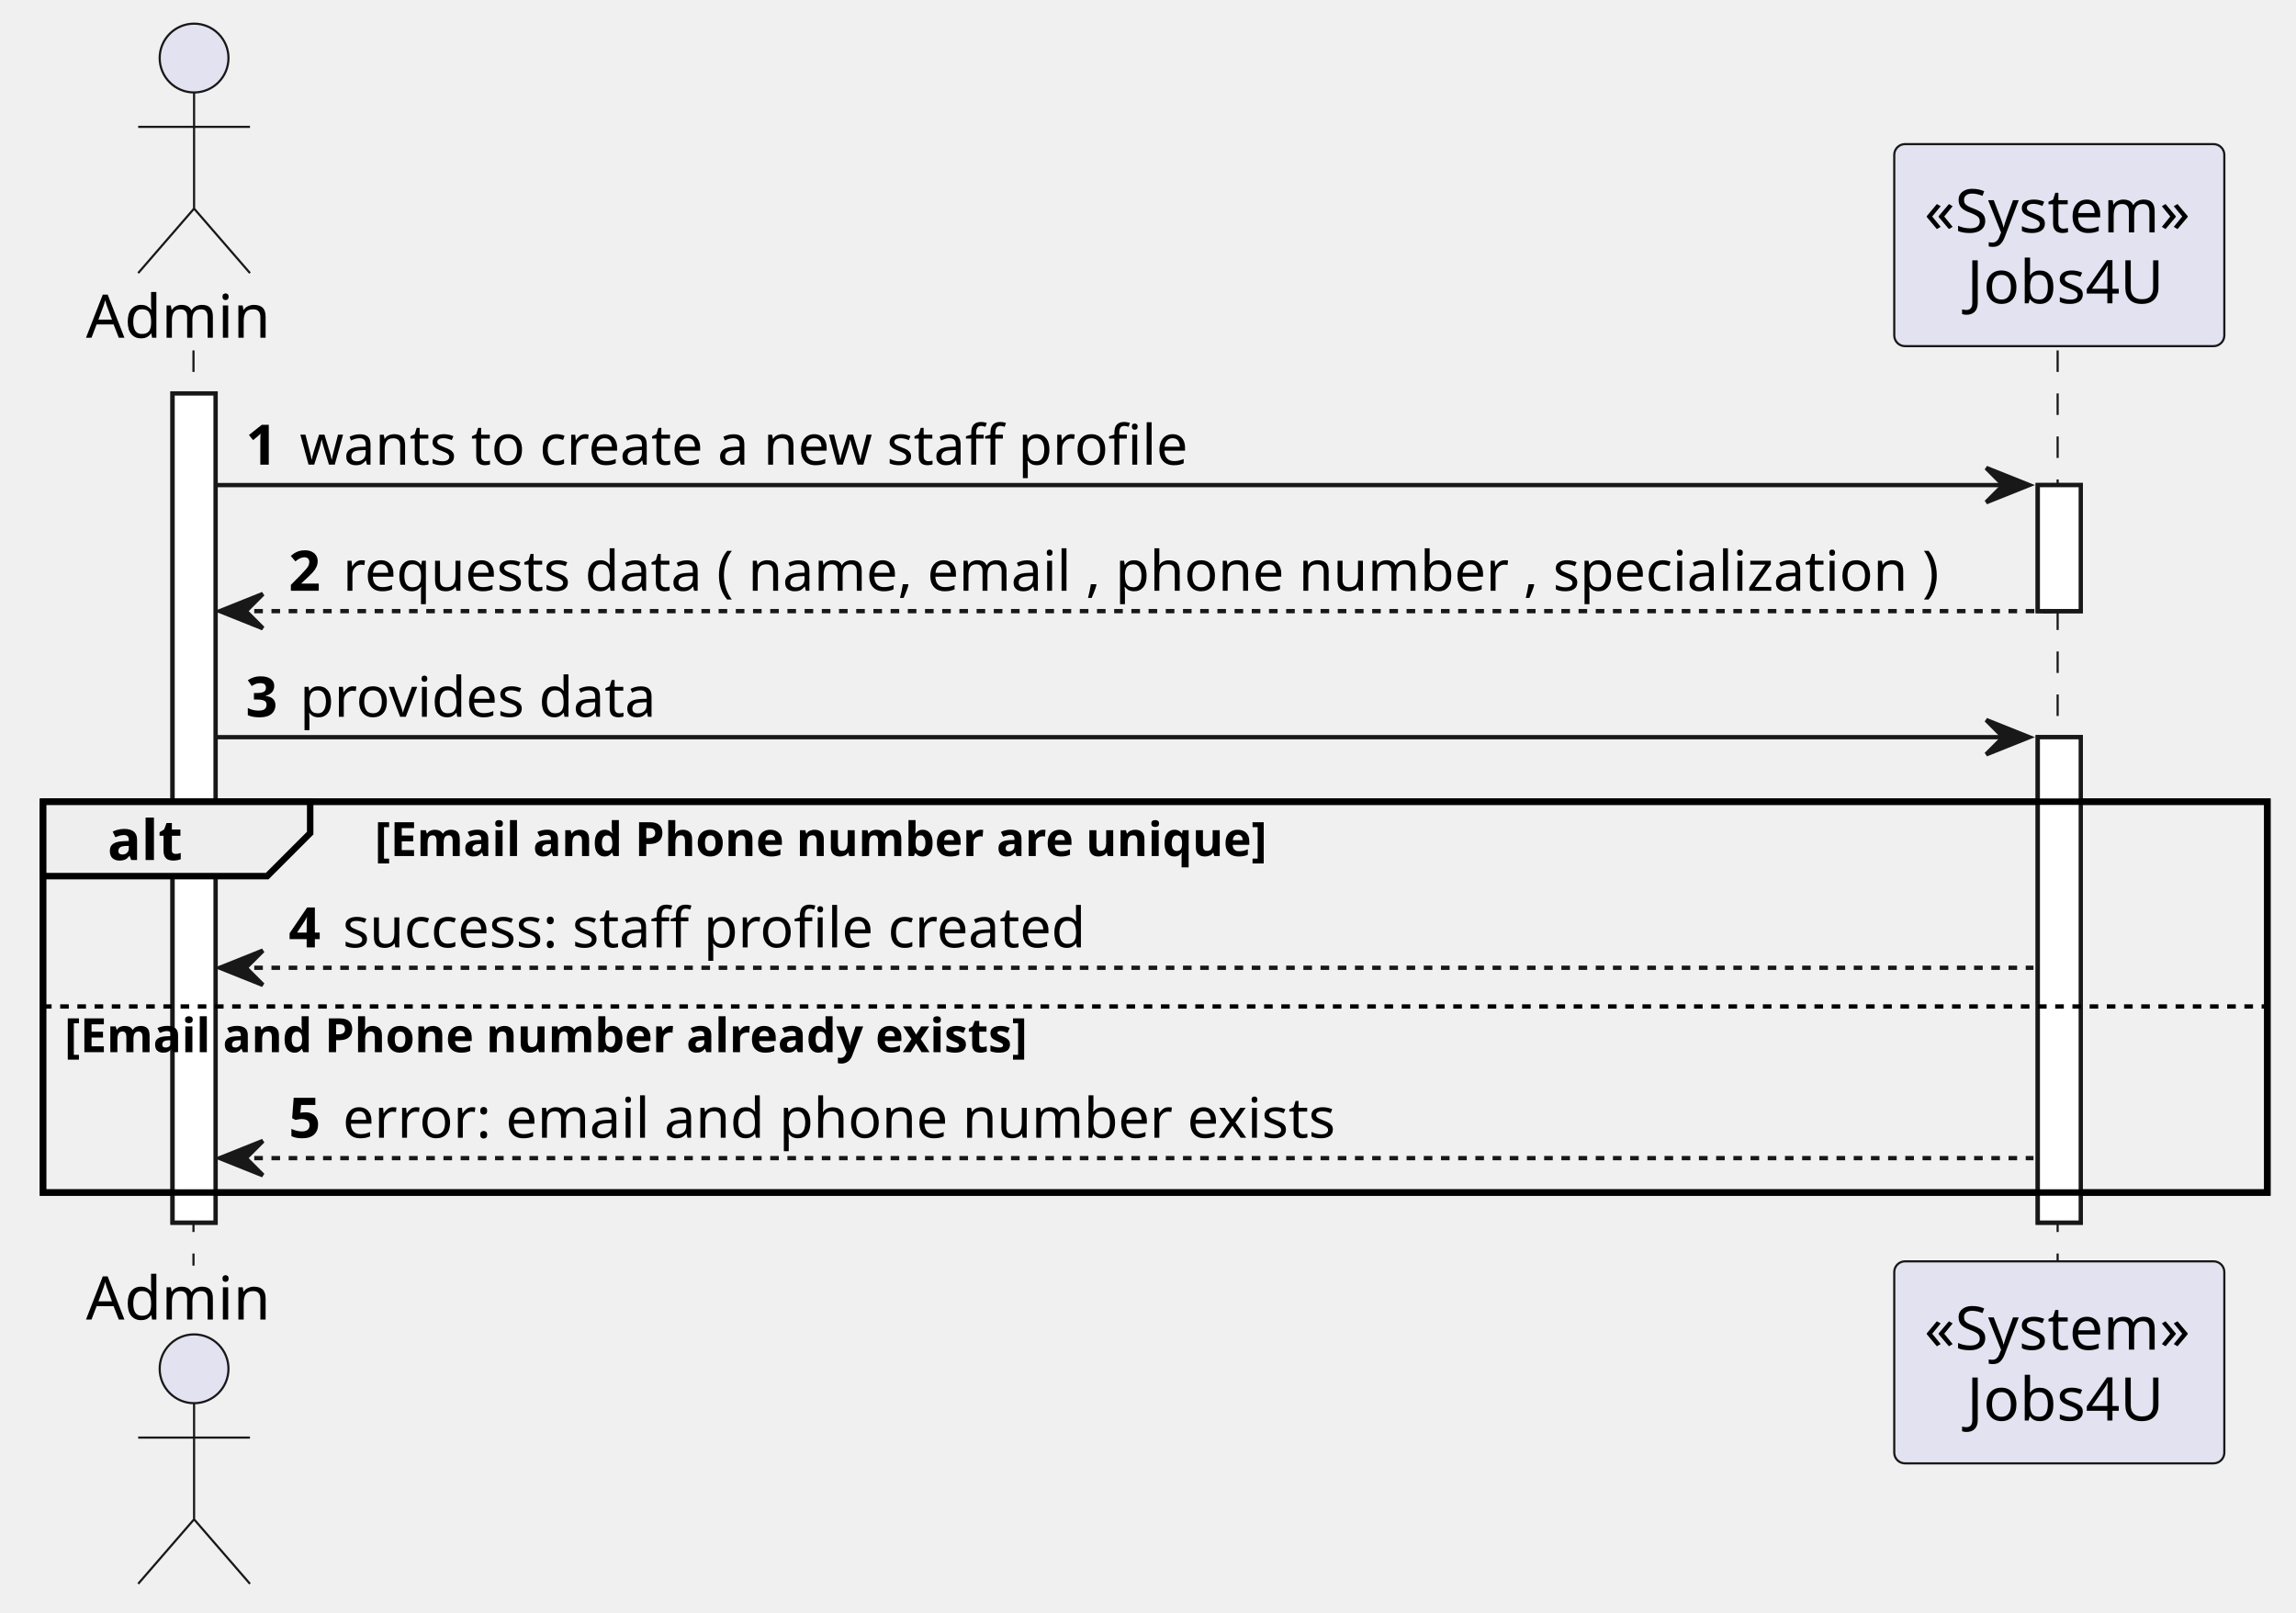
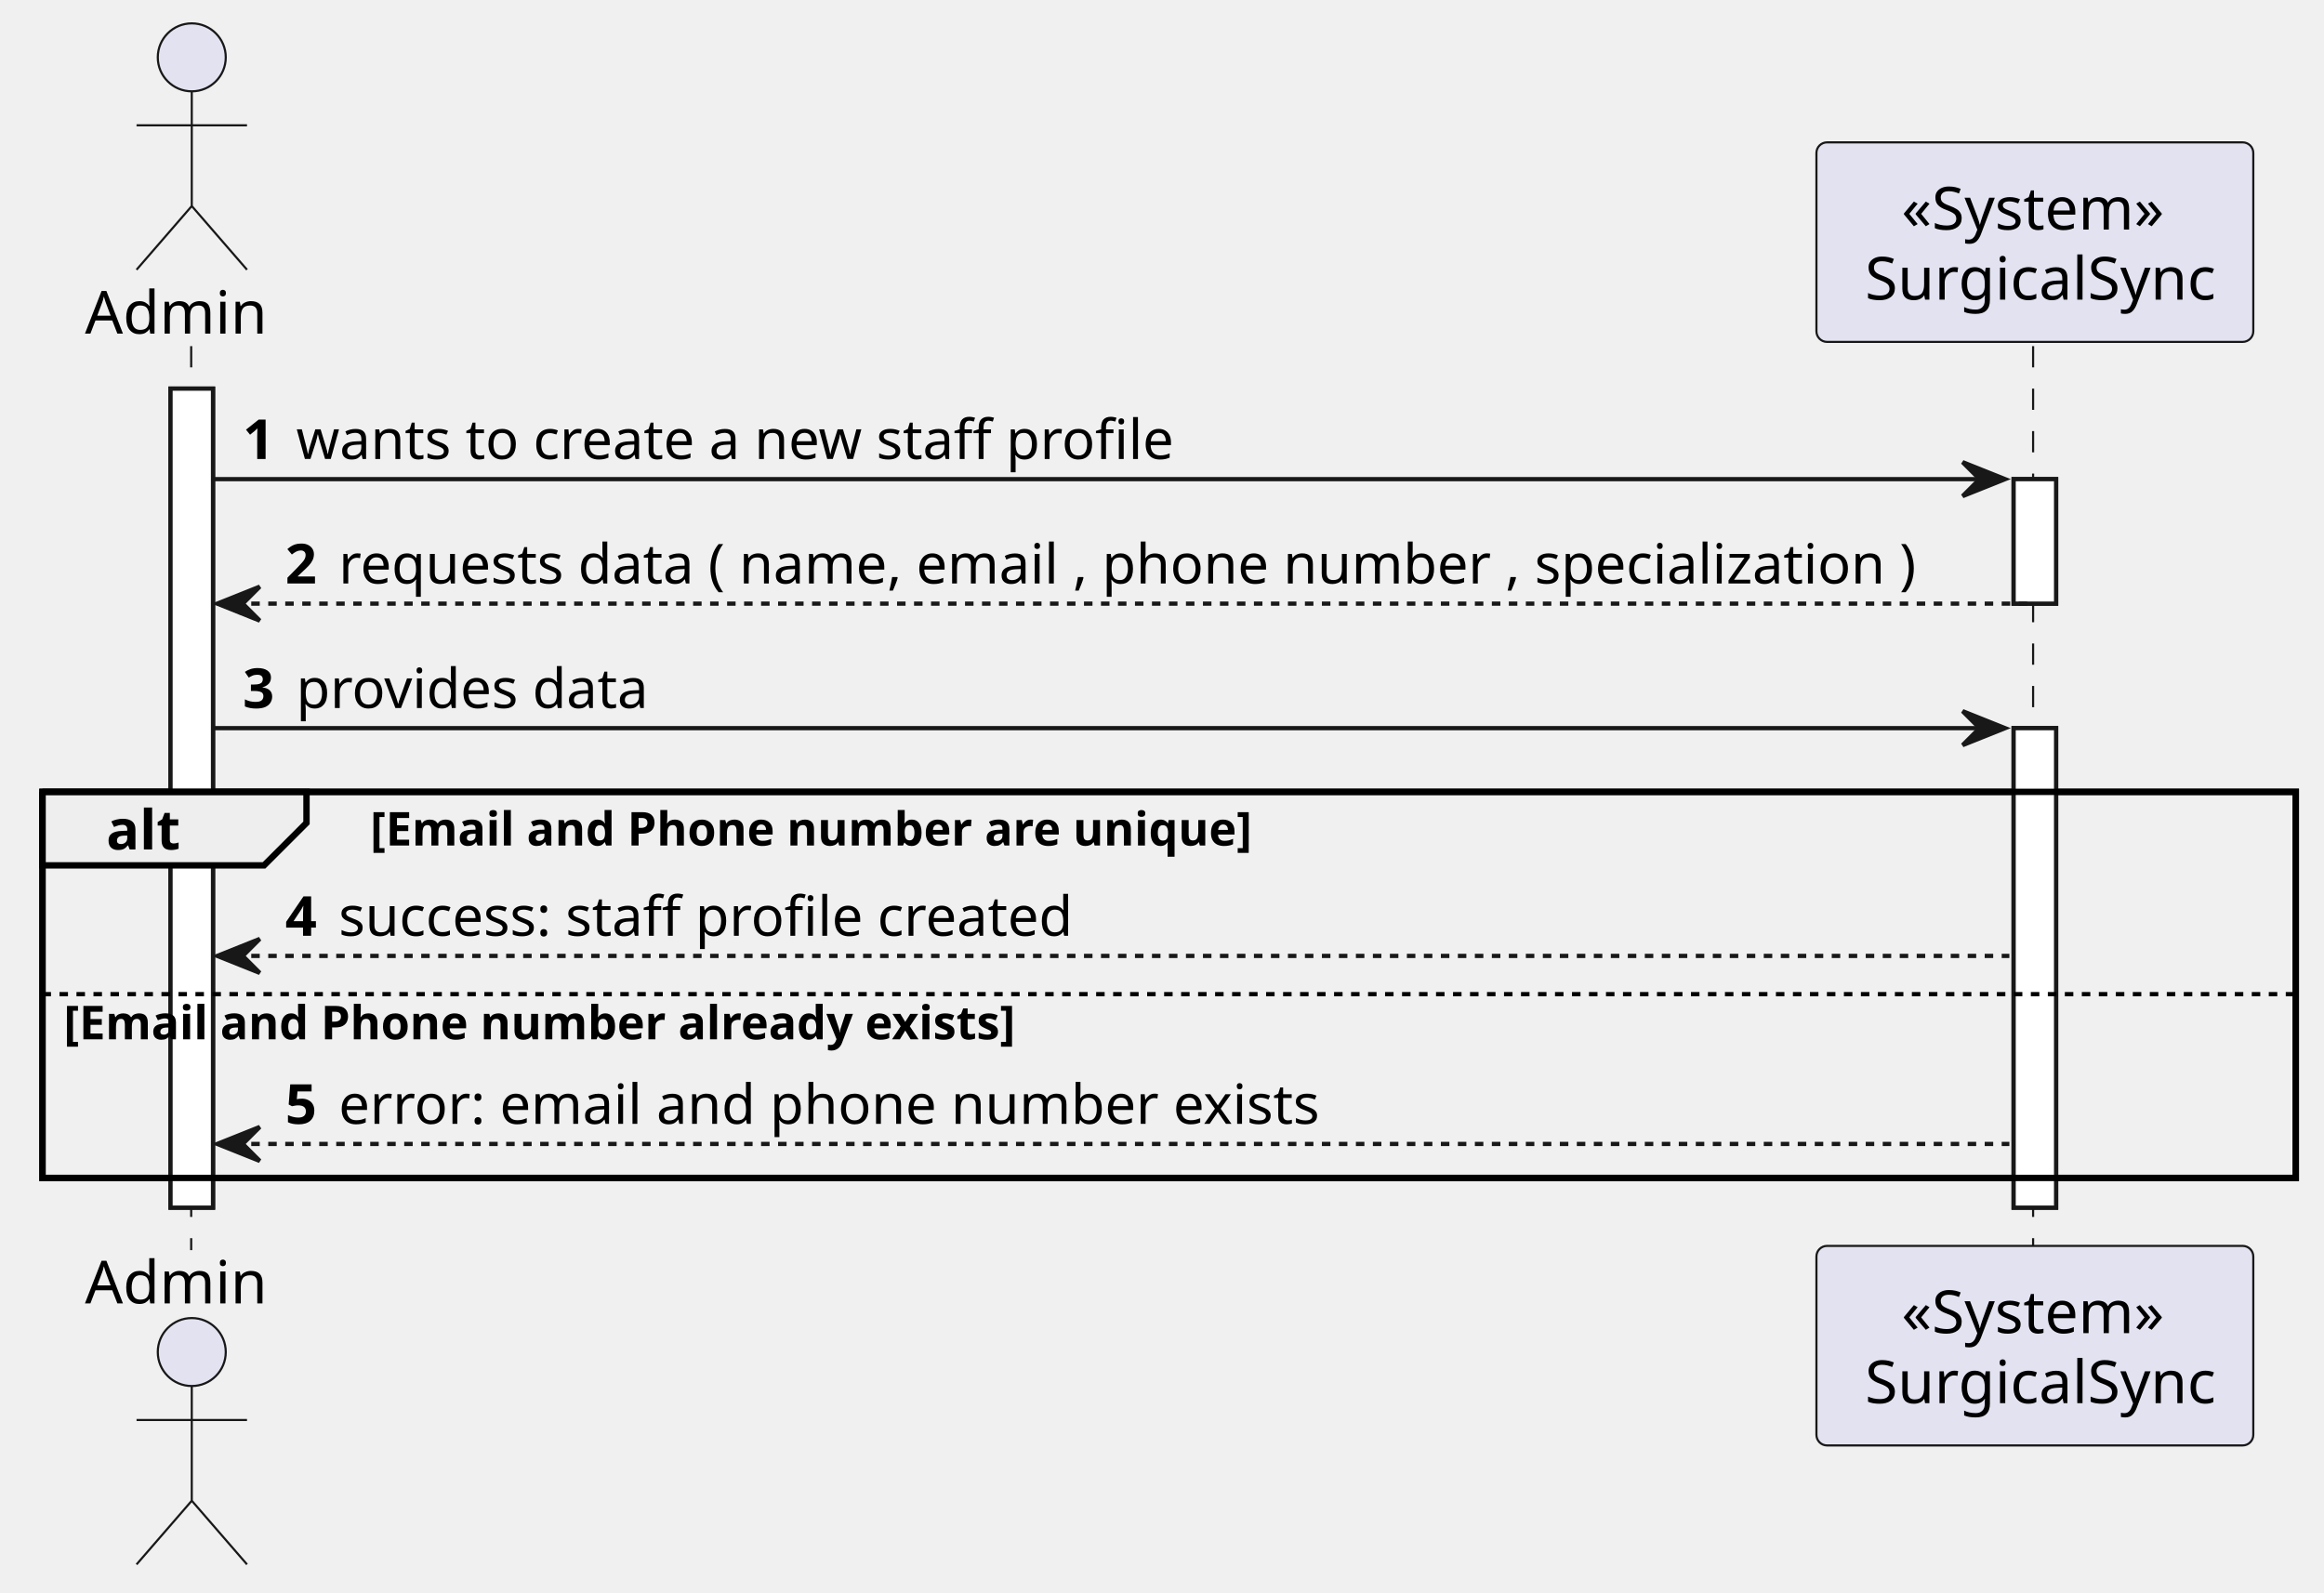
- <svg xmlns="http://www.w3.org/2000/svg" contentStyleType="text/css" height="375px" preserveAspectRatio="none" style="width:534px;height:375px;background:#FFFFFF;" version="1.1" viewBox="0 0 534 375" width="534px" zoomAndPan="magnify">
+ <svg xmlns="http://www.w3.org/2000/svg" contentStyleType="text/css" height="375px" preserveAspectRatio="none" style="width:547px;height:375px;background:#FFFFFF;" version="1.1" viewBox="0 0 547 375" width="547px" zoomAndPan="magnify">
  <defs />
  <g>
    <rect fill="#FFFFFF" height="192.818" style="stroke:#181818;stroke-width:1.0;" width="10" x="40.138" y="91.488" />
    <rect fill="#FFFFFF" height="29.311" style="stroke:#181818;stroke-width:1.0;" width="10" x="473.946" y="112.799" />
    <rect fill="#FFFFFF" height="112.887" style="stroke:#181818;stroke-width:1.0;" width="10" x="473.946" y="171.42" />
-     <rect fill="none" height="90.887" style="stroke:#000000;stroke-width:1.5;" width="517.33" x="10" y="186.42" />
+     <rect fill="none" height="90.887" style="stroke:#000000;stroke-width:1.5;" width="530.359" x="10" y="186.42" />
    <line style="stroke:#181818;stroke-width:0.5;stroke-dasharray:5.0,5.0;" x1="45" x2="45" y1="81.488" y2="294.307" />
-     <line style="stroke:#181818;stroke-width:0.5;stroke-dasharray:5.0,5.0;" x1="478.562" x2="478.562" y1="81.488" y2="294.307" />
+     <line style="stroke:#181818;stroke-width:0.5;stroke-dasharray:5.0,5.0;" x1="478.533" x2="478.533" y1="81.488" y2="294.307" />
    <text fill="#000000" font-family="sans-serif" font-size="14" lengthAdjust="spacing" textLength="44.276" x="20" y="78.535">Admin</text>
    <ellipse cx="45.138" cy="13.5" fill="#E2E2F0" rx="8" ry="8" style="stroke:#181818;stroke-width:0.5;" />
    <path d="M45.138,21.5 L45.138,48.5 M32.138,29.5 L58.138,29.5 M45.138,48.5 L32.138,63.5 M45.138,48.5 L58.138,63.5 " fill="none" style="stroke:#181818;stroke-width:0.5;" />
    <text fill="#000000" font-family="sans-serif" font-size="14" lengthAdjust="spacing" textLength="44.276" x="20" y="306.842">Admin</text>
    <ellipse cx="45.138" cy="318.295" fill="#E2E2F0" rx="8" ry="8" style="stroke:#181818;stroke-width:0.5;" />
    <path d="M45.138,326.295 L45.138,353.295 M32.138,334.295 L58.138,334.295 M45.138,353.295 L32.138,368.295 M45.138,353.295 L58.138,368.295 " fill="none" style="stroke:#181818;stroke-width:0.5;" />
-     <rect fill="#E2E2F0" height="46.977" rx="2.5" ry="2.5" style="stroke:#181818;stroke-width:0.5;" width="76.768" x="440.562" y="33.512" />
+     <rect fill="#E2E2F0" height="46.977" rx="2.5" ry="2.5" style="stroke:#181818;stroke-width:0.5;" width="102.826" x="427.533" y="33.512" />
    <text fill="#000000" font-family="sans-serif" font-size="14" lengthAdjust="spacing" textLength="62.768" x="447.562" y="54.047">«System»</text>
-     <text fill="#000000" font-family="sans-serif" font-size="14" lengthAdjust="spacing" textLength="47.455" x="457.434" y="70.535">Jobs4U</text>
-     <rect fill="#E2E2F0" height="46.977" rx="2.5" ry="2.5" style="stroke:#181818;stroke-width:0.5;" width="76.768" x="440.562" y="293.307" />
+     <text fill="#000000" font-family="sans-serif" font-size="14" lengthAdjust="spacing" textLength="84.397" x="438.963" y="70.535">SurgicalSync</text>
+     <rect fill="#E2E2F0" height="46.977" rx="2.5" ry="2.5" style="stroke:#181818;stroke-width:0.5;" width="102.826" x="427.533" y="293.307" />
    <text fill="#000000" font-family="sans-serif" font-size="14" lengthAdjust="spacing" textLength="62.768" x="447.562" y="313.842">«System»</text>
-     <text fill="#000000" font-family="sans-serif" font-size="14" lengthAdjust="spacing" textLength="47.455" x="457.434" y="330.33">Jobs4U</text>
+     <text fill="#000000" font-family="sans-serif" font-size="14" lengthAdjust="spacing" textLength="84.397" x="438.963" y="330.33">SurgicalSync</text>
    <rect fill="#FFFFFF" height="192.818" style="stroke:#181818;stroke-width:1.0;" width="10" x="40.138" y="91.488" />
    <rect fill="#FFFFFF" height="29.311" style="stroke:#181818;stroke-width:1.0;" width="10" x="473.946" y="112.799" />
    <rect fill="#FFFFFF" height="112.887" style="stroke:#181818;stroke-width:1.0;" width="10" x="473.946" y="171.42" />
    <polygon fill="#181818" points="461.946,108.799,471.946,112.799,461.946,116.799,465.946,112.799" style="stroke:#181818;stroke-width:1.0;" />
    <line style="stroke:#181818;stroke-width:1.0;" x1="50.138" x2="467.946" y1="112.799" y2="112.799" />
    <text fill="#000000" font-family="sans-serif" font-size="13" font-weight="bold" lengthAdjust="spacing" textLength="8.576" x="57.138" y="108.057">1</text>
    <text fill="#000000" font-family="sans-serif" font-size="13" lengthAdjust="spacing" textLength="214.544" x="69.714" y="108.057">wants to create a new staff profile</text>
    <polygon fill="#181818" points="61.138,138.109,51.138,142.109,61.138,146.109,57.138,142.109" style="stroke:#181818;stroke-width:1.0;" />
    <line style="stroke:#181818;stroke-width:1.0;stroke-dasharray:2.0,2.0;" x1="55.138" x2="477.946" y1="142.109" y2="142.109" />
    <text fill="#000000" font-family="sans-serif" font-size="13" font-weight="bold" lengthAdjust="spacing" textLength="8.576" x="67.138" y="137.367">2</text>
    <text fill="#000000" font-family="sans-serif" font-size="13" lengthAdjust="spacing" textLength="387.232" x="79.714" y="137.367">requests data ( name, email , phone number , specialization )</text>
    <polygon fill="#181818" points="461.946,167.42,471.946,171.42,461.946,175.42,465.946,171.42" style="stroke:#181818;stroke-width:1.0;" />
    <line style="stroke:#181818;stroke-width:1.0;" x1="50.138" x2="467.946" y1="171.42" y2="171.42" />
    <text fill="#000000" font-family="sans-serif" font-size="13" font-weight="bold" lengthAdjust="spacing" textLength="8.576" x="57.138" y="166.678">3</text>
    <text fill="#000000" font-family="sans-serif" font-size="13" lengthAdjust="spacing" textLength="85.541" x="69.714" y="166.678">provides data</text>
    <path d="M10,186.42 L72.139,186.42 L72.139,193.731 L62.139,203.731 L10,203.731 L10,186.42 " fill="#EEEEEE" style="stroke:#000000;stroke-width:1.5;" />
-     <rect fill="none" height="90.887" style="stroke:#000000;stroke-width:1.5;" width="517.33" x="10" y="186.42" />
+     <rect fill="none" height="90.887" style="stroke:#000000;stroke-width:1.5;" width="530.359" x="10" y="186.42" />
    <text fill="#000000" font-family="sans-serif" font-size="13" font-weight="bold" lengthAdjust="spacing" textLength="17.139" x="25" y="199.988">alt</text>
    <text fill="#000000" font-family="sans-serif" font-size="11" font-weight="bold" lengthAdjust="spacing" textLength="213.565" x="87.139" y="199.055">[Email and Phone number are unique]</text>
    <polygon fill="#181818" points="61.138,221.041,51.138,225.041,61.138,229.041,57.138,225.041" style="stroke:#181818;stroke-width:1.0;" />
    <line style="stroke:#181818;stroke-width:1.0;stroke-dasharray:2.0,2.0;" x1="55.138" x2="472.946" y1="225.041" y2="225.041" />
    <text fill="#000000" font-family="sans-serif" font-size="13" font-weight="bold" lengthAdjust="spacing" textLength="8.576" x="67.138" y="220.299">4</text>
    <text fill="#000000" font-family="sans-serif" font-size="13" lengthAdjust="spacing" textLength="180.902" x="79.714" y="220.299">success: staff profile created</text>
-     <line style="stroke:#000000;stroke-width:1.0;stroke-dasharray:2.0,2.0;" x1="10" x2="527.33" y1="234.041" y2="234.041" />
+     <line style="stroke:#000000;stroke-width:1.0;stroke-dasharray:2.0,2.0;" x1="10" x2="540.359" y1="234.041" y2="234.041" />
    <text fill="#000000" font-family="sans-serif" font-size="11" font-weight="bold" lengthAdjust="spacing" textLength="231.747" x="15" y="244.676">[Email and Phone number already exists]</text>
    <polygon fill="#181818" points="61.138,265.307,51.138,269.307,61.138,273.307,57.138,269.307" style="stroke:#181818;stroke-width:1.0;" />
    <line style="stroke:#181818;stroke-width:1.0;stroke-dasharray:2.0,2.0;" x1="55.138" x2="472.946" y1="269.307" y2="269.307" />
    <text fill="#000000" font-family="sans-serif" font-size="13" font-weight="bold" lengthAdjust="spacing" textLength="8.576" x="67.138" y="264.565">5</text>
    <text fill="#000000" font-family="sans-serif" font-size="13" lengthAdjust="spacing" textLength="239.021" x="79.714" y="264.565">error: email and phone number exists</text>
  </g>
</svg>
